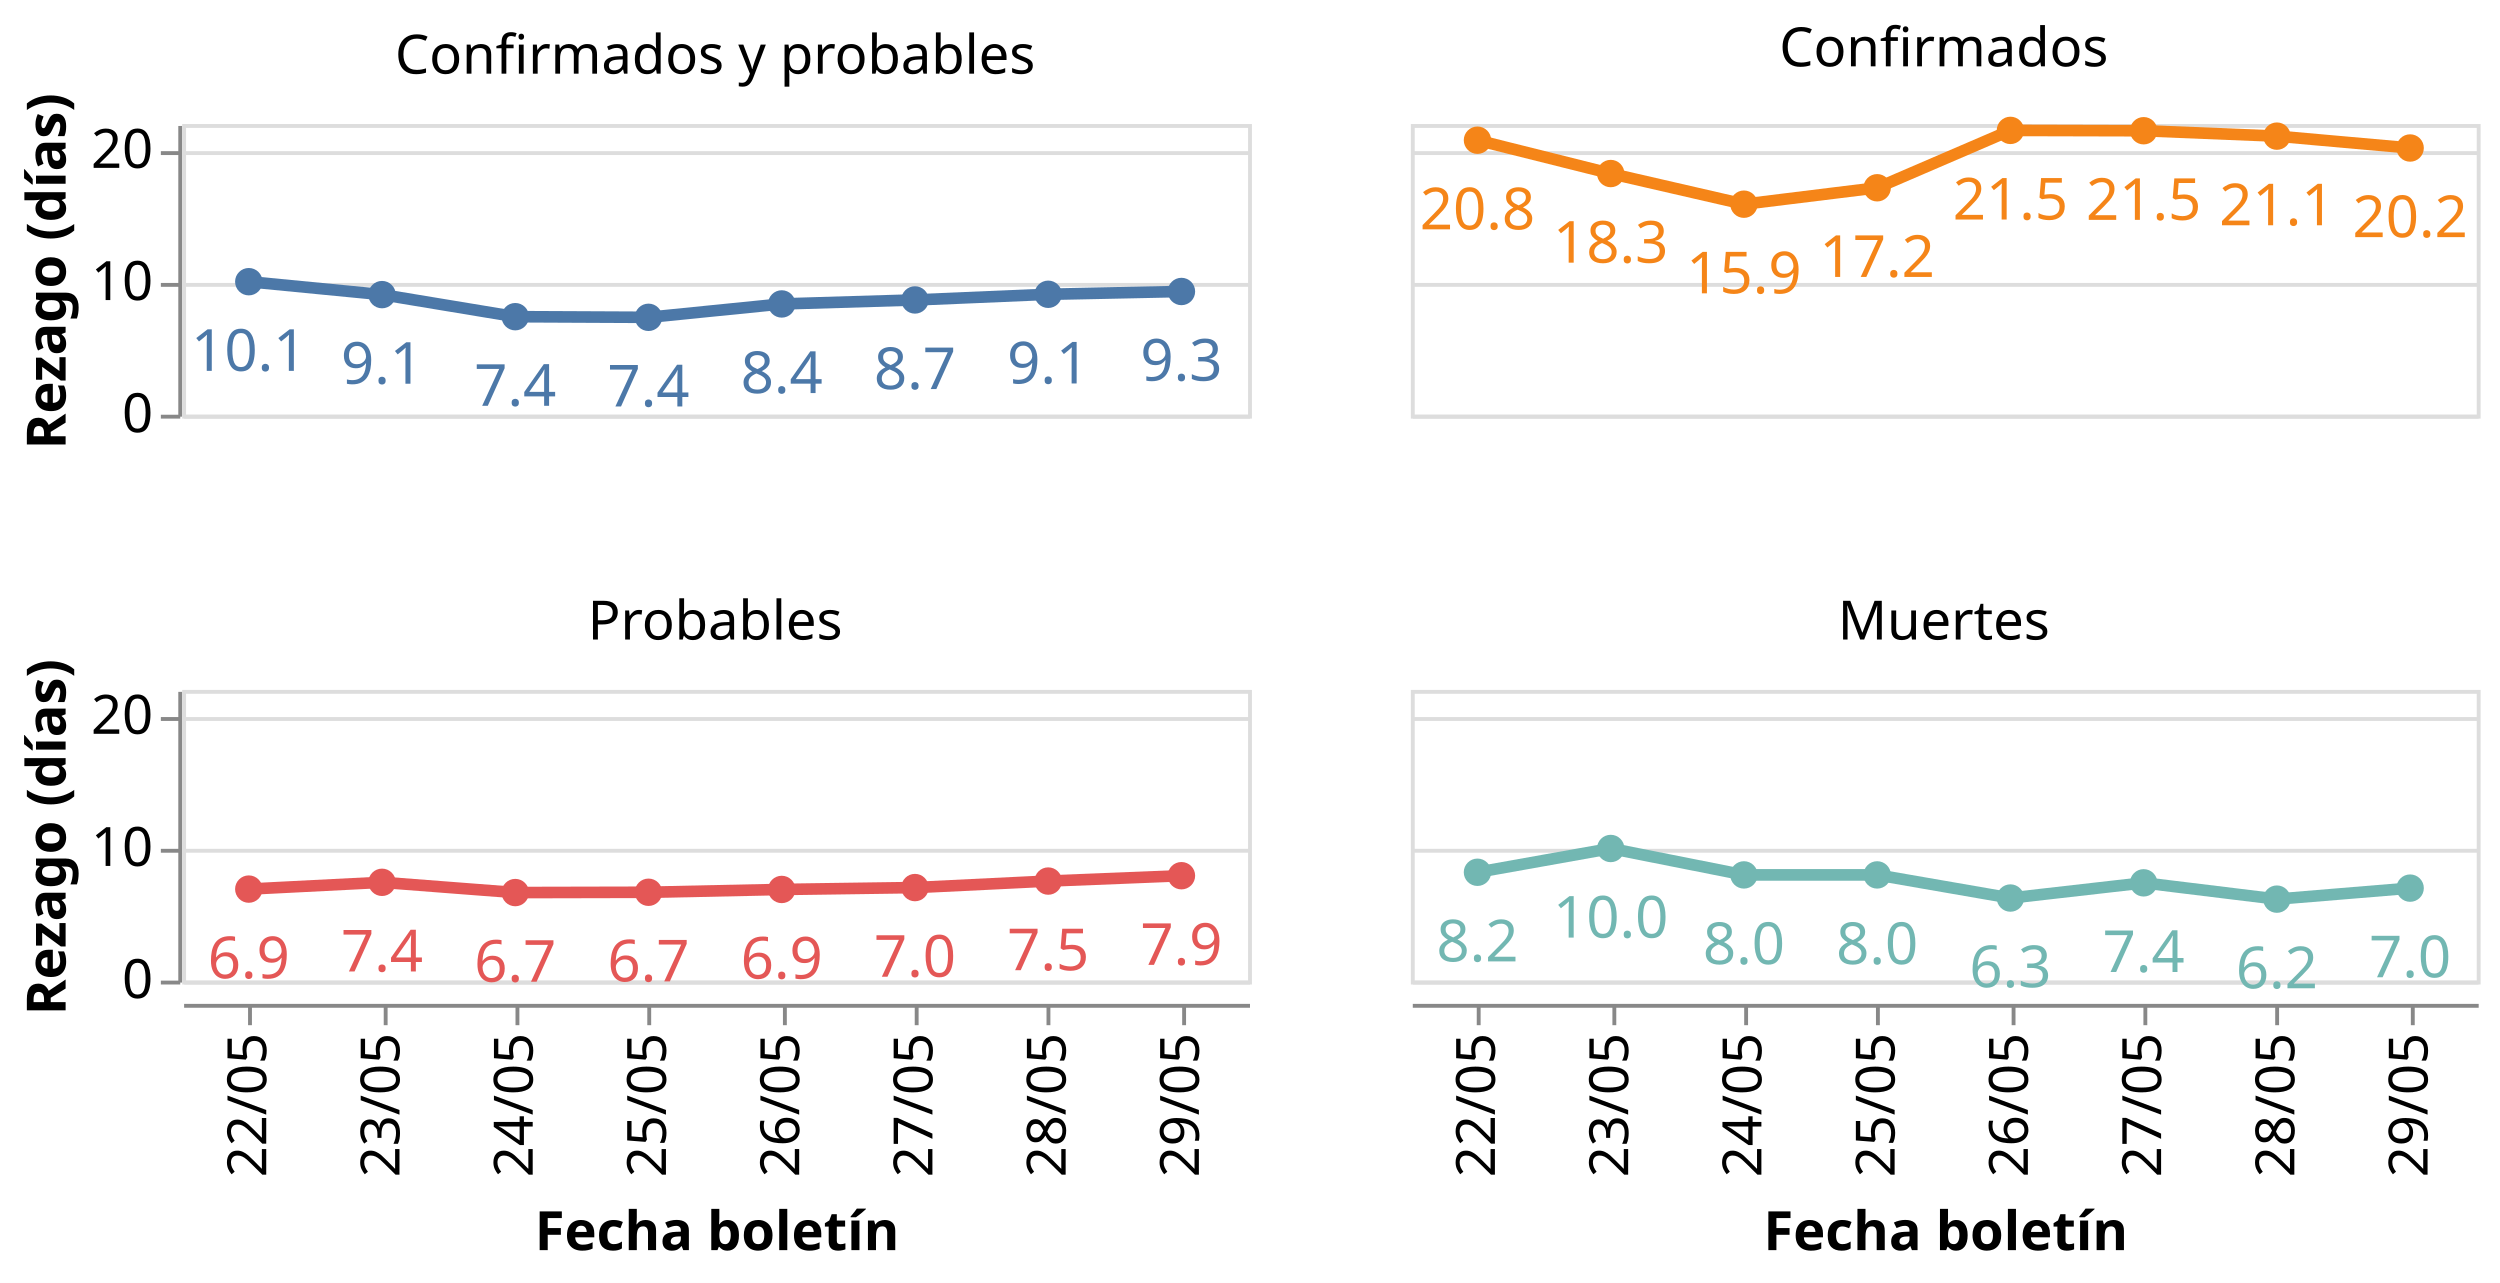
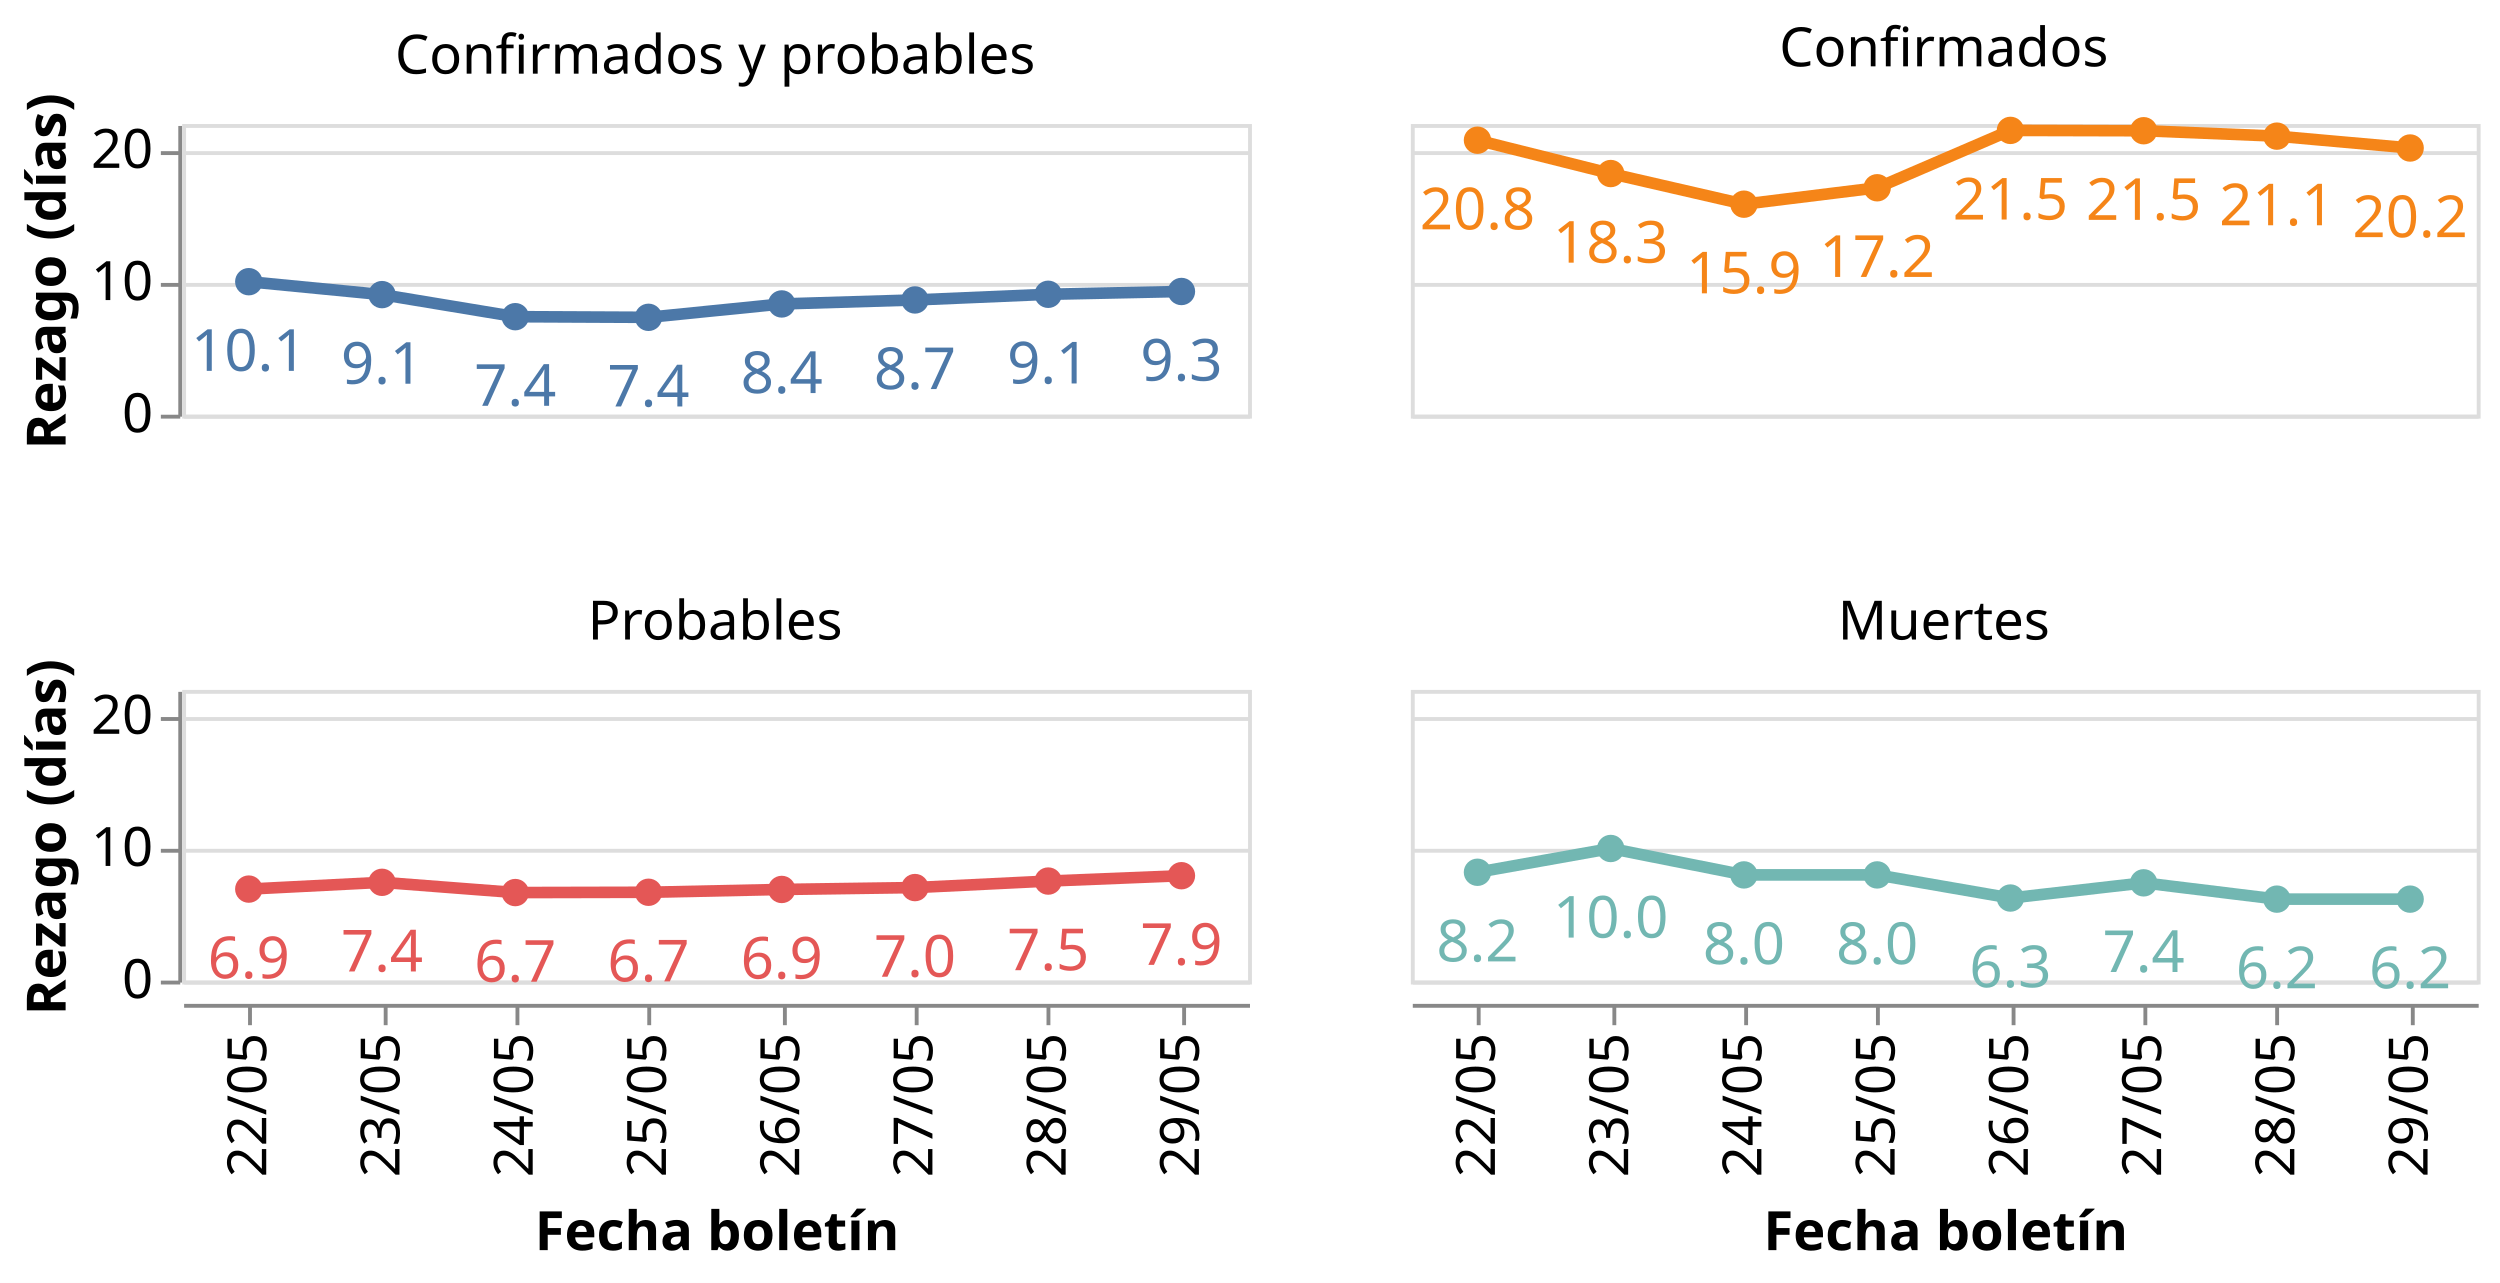
<svg xmlns="http://www.w3.org/2000/svg" class="marks" width="645" height="331" viewBox="0 0 645 331" version="1.1">
  <rect width="645" height="331" style="fill: white;" />
  <g transform="translate(47,32)">
    <g class="mark-group role-frame root">
      <g transform="translate(0,0)">
        <path class="background" d="M0,0h0v0h0Z" style="fill: none;" />
        <g>
          <g class="mark-group role-row-header row_header">
            <g transform="translate(-1,0)">
              <path class="background" d="M0,0h0v75h0Z" style="fill: none;" />
              <g>
                <g class="mark-group role-axis">
                  <g transform="translate(0.5,0.5)">
                    <path class="background" d="M0,0h0v0h0Z" style="pointer-events: none; fill: none;" />
                    <g>
                      <g class="mark-rule role-axis-tick" style="pointer-events: none;">
                        <line transform="translate(0,75)" x2="-5" y2="0" style="fill: none; stroke: #888; stroke-width: 1; opacity: 1;" />
                        <line transform="translate(0,41)" x2="-5" y2="0" style="fill: none; stroke: #888; stroke-width: 1; opacity: 1;" />
                        <line transform="translate(0,7)" x2="-5" y2="0" style="fill: none; stroke: #888; stroke-width: 1; opacity: 1;" />
                      </g>
                      <g class="mark-text role-axis-label" style="pointer-events: none;">
                        <text text-anchor="end" transform="translate(-7,79)" style="font-family: sans-serif; font-size: 14px; fill: #000; opacity: 1;">0</text>
                        <text text-anchor="end" transform="translate(-7,44.90909)" style="font-family: sans-serif; font-size: 14px; fill: #000; opacity: 1;">10</text>
                        <text text-anchor="end" transform="translate(-7,10.81818)" style="font-family: sans-serif; font-size: 14px; fill: #000; opacity: 1;">20</text>
                      </g>
                      <g class="mark-rule role-axis-domain" style="pointer-events: none;">
                        <line transform="translate(0,75)" x2="0" y2="-75" style="fill: none; stroke: #888; stroke-width: 1; opacity: 1;" />
                      </g>
                      <g class="mark-text role-axis-title" style="pointer-events: none;">
                        <text text-anchor="middle" transform="translate(-26.57227,37.5) rotate(-90) translate(0,-3)" style="font-family: sans-serif; font-size: 14px; font-weight: bold; fill: #000; opacity: 1;">Rezago (días)</text>
                      </g>
                    </g>
                    <path class="foreground" d="" style="pointer-events: none; display: none; fill: none;" />
                  </g>
                </g>
              </g>
              <path class="foreground" d="" style="display: none; fill: none;" />
            </g>
            <g transform="translate(-1,146)">
              <path class="background" d="M0,0h0v75h0Z" style="fill: none;" />
              <g>
                <g class="mark-group role-axis">
                  <g transform="translate(0.5,0.5)">
                    <path class="background" d="M0,0h0v0h0Z" style="pointer-events: none; fill: none;" />
                    <g>
                      <g class="mark-rule role-axis-tick" style="pointer-events: none;">
                        <line transform="translate(0,75)" x2="-5" y2="0" style="fill: none; stroke: #888; stroke-width: 1; opacity: 1;" />
                        <line transform="translate(0,41)" x2="-5" y2="0" style="fill: none; stroke: #888; stroke-width: 1; opacity: 1;" />
                        <line transform="translate(0,7)" x2="-5" y2="0" style="fill: none; stroke: #888; stroke-width: 1; opacity: 1;" />
                      </g>
                      <g class="mark-text role-axis-label" style="pointer-events: none;">
                        <text text-anchor="end" transform="translate(-7,79)" style="font-family: sans-serif; font-size: 14px; fill: #000; opacity: 1;">0</text>
                        <text text-anchor="end" transform="translate(-7,44.90909)" style="font-family: sans-serif; font-size: 14px; fill: #000; opacity: 1;">10</text>
                        <text text-anchor="end" transform="translate(-7,10.81818)" style="font-family: sans-serif; font-size: 14px; fill: #000; opacity: 1;">20</text>
                      </g>
                      <g class="mark-rule role-axis-domain" style="pointer-events: none;">
                        <line transform="translate(0,75)" x2="0" y2="-75" style="fill: none; stroke: #888; stroke-width: 1; opacity: 1;" />
                      </g>
                      <g class="mark-text role-axis-title" style="pointer-events: none;">
                        <text text-anchor="middle" transform="translate(-26.57227,37.5) rotate(-90) translate(0,-3)" style="font-family: sans-serif; font-size: 14px; font-weight: bold; fill: #000; opacity: 1;">Rezago (días)</text>
                      </g>
                    </g>
                    <path class="foreground" d="" style="pointer-events: none; display: none; fill: none;" />
                  </g>
                </g>
              </g>
              <path class="foreground" d="" style="display: none; fill: none;" />
            </g>
          </g>
          <g class="mark-group role-column-footer column_footer">
            <g transform="translate(0,227)">
              <path class="background" d="M0,0h275v0h-275Z" style="fill: none;" />
              <g>
                <g class="mark-group role-axis">
                  <g transform="translate(0.5,0.5)">
                    <path class="background" d="M0,0h0v0h0Z" style="pointer-events: none; fill: none;" />
                    <g>
                      <g class="mark-rule role-axis-tick" style="pointer-events: none;">
                        <line transform="translate(17,0)" x2="0" y2="5" style="fill: none; stroke: #888; stroke-width: 1; opacity: 1;" />
                        <line transform="translate(52,0)" x2="0" y2="5" style="fill: none; stroke: #888; stroke-width: 1; opacity: 1;" />
                        <line transform="translate(86,0)" x2="0" y2="5" style="fill: none; stroke: #888; stroke-width: 1; opacity: 1;" />
                        <line transform="translate(120,0)" x2="0" y2="5" style="fill: none; stroke: #888; stroke-width: 1; opacity: 1;" />
                        <line transform="translate(155,0)" x2="0" y2="5" style="fill: none; stroke: #888; stroke-width: 1; opacity: 1;" />
                        <line transform="translate(189,0)" x2="0" y2="5" style="fill: none; stroke: #888; stroke-width: 1; opacity: 1;" />
                        <line transform="translate(223,0)" x2="0" y2="5" style="fill: none; stroke: #888; stroke-width: 1; opacity: 1;" />
                        <line transform="translate(258,0)" x2="0" y2="5" style="fill: none; stroke: #888; stroke-width: 1; opacity: 1;" />
                      </g>
                      <g class="mark-text role-axis-label" style="pointer-events: none;">
                        <text text-anchor="end" transform="translate(17.1875,7) rotate(270) translate(0,4)" style="font-family: sans-serif; font-size: 14px; fill: #000; opacity: 1;">22/05</text>
                        <text text-anchor="end" transform="translate(51.5625,7) rotate(270) translate(0,4)" style="font-family: sans-serif; font-size: 14px; fill: #000; opacity: 1;">23/05</text>
                        <text text-anchor="end" transform="translate(85.9375,7) rotate(270) translate(0,4)" style="font-family: sans-serif; font-size: 14px; fill: #000; opacity: 1;">24/05</text>
                        <text text-anchor="end" transform="translate(120.3125,7) rotate(270) translate(0,4)" style="font-family: sans-serif; font-size: 14px; fill: #000; opacity: 1;">25/05</text>
                        <text text-anchor="end" transform="translate(154.6875,7) rotate(270) translate(0,4)" style="font-family: sans-serif; font-size: 14px; fill: #000; opacity: 1;">26/05</text>
                        <text text-anchor="end" transform="translate(189.0625,7) rotate(270) translate(0,4)" style="font-family: sans-serif; font-size: 14px; fill: #000; opacity: 1;">27/05</text>
                        <text text-anchor="end" transform="translate(223.4375,7) rotate(270) translate(0,4)" style="font-family: sans-serif; font-size: 14px; fill: #000; opacity: 1;">28/05</text>
                        <text text-anchor="end" transform="translate(257.8125,7) rotate(270) translate(0,4)" style="font-family: sans-serif; font-size: 14px; fill: #000; opacity: 1;">29/05</text>
                      </g>
                      <g class="mark-rule role-axis-domain" style="pointer-events: none;">
                        <line transform="translate(0,0)" x2="275" y2="0" style="fill: none; stroke: #888; stroke-width: 1; opacity: 1;" />
                      </g>
                      <g class="mark-text role-axis-title" style="pointer-events: none;">
                        <text text-anchor="middle" transform="translate(137.5,63.03418)" style="font-family: sans-serif; font-size: 14px; font-weight: bold; fill: #000; opacity: 1;">Fecha boletín</text>
                      </g>
                    </g>
                    <path class="foreground" d="" style="pointer-events: none; display: none; fill: none;" />
                  </g>
                </g>
              </g>
              <path class="foreground" d="" style="display: none; fill: none;" />
            </g>
            <g transform="translate(317,227)">
              <path class="background" d="M0,0h275v0h-275Z" style="fill: none;" />
              <g>
                <g class="mark-group role-axis">
                  <g transform="translate(0.5,0.5)">
                    <path class="background" d="M0,0h0v0h0Z" style="pointer-events: none; fill: none;" />
                    <g>
                      <g class="mark-rule role-axis-tick" style="pointer-events: none;">
                        <line transform="translate(17,0)" x2="0" y2="5" style="fill: none; stroke: #888; stroke-width: 1; opacity: 1;" />
                        <line transform="translate(52,0)" x2="0" y2="5" style="fill: none; stroke: #888; stroke-width: 1; opacity: 1;" />
                        <line transform="translate(86,0)" x2="0" y2="5" style="fill: none; stroke: #888; stroke-width: 1; opacity: 1;" />
                        <line transform="translate(120,0)" x2="0" y2="5" style="fill: none; stroke: #888; stroke-width: 1; opacity: 1;" />
                        <line transform="translate(155,0)" x2="0" y2="5" style="fill: none; stroke: #888; stroke-width: 1; opacity: 1;" />
                        <line transform="translate(189,0)" x2="0" y2="5" style="fill: none; stroke: #888; stroke-width: 1; opacity: 1;" />
                        <line transform="translate(223,0)" x2="0" y2="5" style="fill: none; stroke: #888; stroke-width: 1; opacity: 1;" />
                        <line transform="translate(258,0)" x2="0" y2="5" style="fill: none; stroke: #888; stroke-width: 1; opacity: 1;" />
                      </g>
                      <g class="mark-text role-axis-label" style="pointer-events: none;">
                        <text text-anchor="end" transform="translate(17.1875,7) rotate(270) translate(0,4)" style="font-family: sans-serif; font-size: 14px; fill: #000; opacity: 1;">22/05</text>
                        <text text-anchor="end" transform="translate(51.5625,7) rotate(270) translate(0,4)" style="font-family: sans-serif; font-size: 14px; fill: #000; opacity: 1;">23/05</text>
                        <text text-anchor="end" transform="translate(85.9375,7) rotate(270) translate(0,4)" style="font-family: sans-serif; font-size: 14px; fill: #000; opacity: 1;">24/05</text>
                        <text text-anchor="end" transform="translate(120.3125,7) rotate(270) translate(0,4)" style="font-family: sans-serif; font-size: 14px; fill: #000; opacity: 1;">25/05</text>
                        <text text-anchor="end" transform="translate(154.6875,7) rotate(270) translate(0,4)" style="font-family: sans-serif; font-size: 14px; fill: #000; opacity: 1;">26/05</text>
                        <text text-anchor="end" transform="translate(189.0625,7) rotate(270) translate(0,4)" style="font-family: sans-serif; font-size: 14px; fill: #000; opacity: 1;">27/05</text>
                        <text text-anchor="end" transform="translate(223.4375,7) rotate(270) translate(0,4)" style="font-family: sans-serif; font-size: 14px; fill: #000; opacity: 1;">28/05</text>
                        <text text-anchor="end" transform="translate(257.8125,7) rotate(270) translate(0,4)" style="font-family: sans-serif; font-size: 14px; fill: #000; opacity: 1;">29/05</text>
                      </g>
                      <g class="mark-rule role-axis-domain" style="pointer-events: none;">
                        <line transform="translate(0,0)" x2="275" y2="0" style="fill: none; stroke: #888; stroke-width: 1; opacity: 1;" />
                      </g>
                      <g class="mark-text role-axis-title" style="pointer-events: none;">
                        <text text-anchor="middle" transform="translate(137.5,63.03418)" style="font-family: sans-serif; font-size: 14px; font-weight: bold; fill: #000; opacity: 1;">Fecha boletín</text>
                      </g>
                    </g>
                    <path class="foreground" d="" style="pointer-events: none; display: none; fill: none;" />
                  </g>
                </g>
              </g>
              <path class="foreground" d="" style="display: none; fill: none;" />
            </g>
          </g>
          <g class="mark-group role-scope cell">
            <g transform="translate(0,0)">
              <path class="background" d="M0.5,0.5h275v75h-275Z" style="fill: none; stroke: #ddd;" />
              <g>
                <g class="mark-group role-axis">
                  <g transform="translate(0.5,0.5)">
                    <path class="background" d="M0,0h0v0h0Z" style="pointer-events: none; fill: none;" />
                    <g>
                      <g class="mark-rule role-axis-grid" style="pointer-events: none;">
                        <line transform="translate(0,75)" x2="275" y2="0" style="fill: none; stroke: #ddd; stroke-width: 1; opacity: 1;" />
                        <line transform="translate(0,41)" x2="275" y2="0" style="fill: none; stroke: #ddd; stroke-width: 1; opacity: 1;" />
                        <line transform="translate(0,7)" x2="275" y2="0" style="fill: none; stroke: #ddd; stroke-width: 1; opacity: 1;" />
                      </g>
                    </g>
                    <path class="foreground" d="" style="pointer-events: none; display: none; fill: none;" />
                  </g>
                </g>
                <g class="mark-group role-scope child_layer_0_layer_0_pathgroup">
                  <g transform="translate(0,0)">
                    <path class="background" d="M0,0h275v75h-275Z" style="fill: none;" />
                    <g>
                      <g class="mark-line role-mark child_layer_0_layer_0_marks">
                        <path d="M17.188,40.676L51.562,44.011L85.938,49.705L120.312,49.869L154.688,46.418L189.062,45.385L223.438,43.926L257.812,43.204" style="fill: none; stroke: #4c78a8; stroke-width: 3;" />
                      </g>
                    </g>
                    <path class="foreground" d="" style="display: none; fill: none;" />
                  </g>
                </g>
                <g class="mark-symbol role-mark child_layer_0_layer_1_marks">
                  <path transform="translate(17.1875,40.67559)" d="M3.536,0A3.536,3.536,0,1,1,-3.536,0A3.536,3.536,0,1,1,3.536,0" style="fill: #4c78a8; stroke-width: 2; opacity: 1;" />
                  <path transform="translate(51.5625,44.01055)" d="M3.536,0A3.536,3.536,0,1,1,-3.536,0A3.536,3.536,0,1,1,3.536,0" style="fill: #4c78a8; stroke-width: 2; opacity: 1;" />
                  <path transform="translate(85.9375,49.70455)" d="M3.536,0A3.536,3.536,0,1,1,-3.536,0A3.536,3.536,0,1,1,3.536,0" style="fill: #4c78a8; stroke-width: 2; opacity: 1;" />
                  <path transform="translate(120.3125,49.86863)" d="M3.536,0A3.536,3.536,0,1,1,-3.536,0A3.536,3.536,0,1,1,3.536,0" style="fill: #4c78a8; stroke-width: 2; opacity: 1;" />
                  <path transform="translate(154.6875,46.41757)" d="M3.536,0A3.536,3.536,0,1,1,-3.536,0A3.536,3.536,0,1,1,3.536,0" style="fill: #4c78a8; stroke-width: 2; opacity: 1;" />
                  <path transform="translate(189.0625,45.38501)" d="M3.536,0A3.536,3.536,0,1,1,-3.536,0A3.536,3.536,0,1,1,3.536,0" style="fill: #4c78a8; stroke-width: 2; opacity: 1;" />
                  <path transform="translate(223.4375,43.92589)" d="M3.536,0A3.536,3.536,0,1,1,-3.536,0A3.536,3.536,0,1,1,3.536,0" style="fill: #4c78a8; stroke-width: 2; opacity: 1;" />
                  <path transform="translate(257.8125,43.20388)" d="M3.536,0A3.536,3.536,0,1,1,-3.536,0A3.536,3.536,0,1,1,3.536,0" style="fill: #4c78a8; stroke-width: 2; opacity: 1;" />
                </g>
                <g class="mark-text role-mark child_layer_1_marks">
                  <text text-anchor="middle" transform="translate(17.1875,63.67559)" style="font-family: sans-serif; font-size: 15px; fill: #4c78a8;">10.1</text>
                  <text text-anchor="middle" transform="translate(51.5625,67.01055)" style="font-family: sans-serif; font-size: 15px; fill: #4c78a8;">9.1</text>
                  <text text-anchor="middle" transform="translate(85.9375,72.70455)" style="font-family: sans-serif; font-size: 15px; fill: #4c78a8;">7.4</text>
                  <text text-anchor="middle" transform="translate(120.3125,72.86863)" style="font-family: sans-serif; font-size: 15px; fill: #4c78a8;">7.4</text>
                  <text text-anchor="middle" transform="translate(154.6875,69.41757)" style="font-family: sans-serif; font-size: 15px; fill: #4c78a8;">8.4</text>
                  <text text-anchor="middle" transform="translate(189.0625,68.38501)" style="font-family: sans-serif; font-size: 15px; fill: #4c78a8;">8.7</text>
                  <text text-anchor="middle" transform="translate(223.4375,66.92589)" style="font-family: sans-serif; font-size: 15px; fill: #4c78a8;">9.1</text>
                  <text text-anchor="middle" transform="translate(257.8125,66.20388)" style="font-family: sans-serif; font-size: 15px; fill: #4c78a8;">9.3</text>
                </g>
                <g class="mark-group role-title">
                  <g transform="translate(137.5,-24)">
                    <path class="background" d="M0,0h0v0h0Z" style="pointer-events: none; fill: none;" />
                    <g>
                      <g class="mark-text role-title-text" style="pointer-events: none;">
                        <text text-anchor="middle" transform="translate(0,11)" style="font-family: sans-serif; font-size: 14px; fill: #000; opacity: 1;">Confirmados y probables</text>
                      </g>
                    </g>
                    <path class="foreground" d="" style="pointer-events: none; display: none; fill: none;" />
                  </g>
                </g>
              </g>
              <path class="foreground" d="" style="display: none; fill: none;" />
            </g>
            <g transform="translate(317,0)">
              <path class="background" d="M0.5,0.5h275v75h-275Z" style="fill: none; stroke: #ddd;" />
              <g>
                <g class="mark-group role-axis">
                  <g transform="translate(0.5,0.5)">
                    <path class="background" d="M0,0h0v0h0Z" style="pointer-events: none; fill: none;" />
                    <g>
                      <g class="mark-rule role-axis-grid" style="pointer-events: none;">
                        <line transform="translate(0,75)" x2="275" y2="0" style="fill: none; stroke: #ddd; stroke-width: 1; opacity: 1;" />
                        <line transform="translate(0,41)" x2="275" y2="0" style="fill: none; stroke: #ddd; stroke-width: 1; opacity: 1;" />
                        <line transform="translate(0,7)" x2="275" y2="0" style="fill: none; stroke: #ddd; stroke-width: 1; opacity: 1;" />
                      </g>
                    </g>
                    <path class="foreground" d="" style="pointer-events: none; display: none; fill: none;" />
                  </g>
                </g>
                <g class="mark-group role-scope child_layer_0_layer_0_pathgroup">
                  <g transform="translate(0,0)">
                    <path class="background" d="M0,0h275v75h-275Z" style="fill: none;" />
                    <g>
                      <g class="mark-line role-mark child_layer_0_layer_0_marks">
                        <path d="M17.188,4.173L51.562,12.774L85.938,20.682L120.312,16.444L154.688,1.641L189.062,1.73L223.438,3.125L257.812,6.185" style="fill: none; stroke: #f58518; stroke-width: 3;" />
                      </g>
                    </g>
                    <path class="foreground" d="" style="display: none; fill: none;" />
                  </g>
                </g>
                <g class="mark-symbol role-mark child_layer_0_layer_1_marks">
                  <path transform="translate(17.1875,4.173197)" d="M3.536,0A3.536,3.536,0,1,1,-3.536,0A3.536,3.536,0,1,1,3.536,0" style="fill: #f58518; stroke-width: 2; opacity: 1;" />
                  <path transform="translate(51.5625,12.77382)" d="M3.536,0A3.536,3.536,0,1,1,-3.536,0A3.536,3.536,0,1,1,3.536,0" style="fill: #f58518; stroke-width: 2; opacity: 1;" />
                  <path transform="translate(85.9375,20.68182)" d="M3.536,0A3.536,3.536,0,1,1,-3.536,0A3.536,3.536,0,1,1,3.536,0" style="fill: #f58518; stroke-width: 2; opacity: 1;" />
                  <path transform="translate(120.3125,16.44385)" d="M3.536,0A3.536,3.536,0,1,1,-3.536,0A3.536,3.536,0,1,1,3.536,0" style="fill: #f58518; stroke-width: 2; opacity: 1;" />
                  <path transform="translate(154.6875,1.641414)" d="M3.536,0A3.536,3.536,0,1,1,-3.536,0A3.536,3.536,0,1,1,3.536,0" style="fill: #f58518; stroke-width: 2; opacity: 1;" />
                  <path transform="translate(189.0625,1.729986)" d="M3.536,0A3.536,3.536,0,1,1,-3.536,0A3.536,3.536,0,1,1,3.536,0" style="fill: #f58518; stroke-width: 2; opacity: 1;" />
                  <path transform="translate(223.4375,3.125)" d="M3.536,0A3.536,3.536,0,1,1,-3.536,0A3.536,3.536,0,1,1,3.536,0" style="fill: #f58518; stroke-width: 2; opacity: 1;" />
                  <path transform="translate(257.8125,6.185065)" d="M3.536,0A3.536,3.536,0,1,1,-3.536,0A3.536,3.536,0,1,1,3.536,0" style="fill: #f58518; stroke-width: 2; opacity: 1;" />
                </g>
                <g class="mark-text role-mark child_layer_1_marks">
                  <text text-anchor="middle" transform="translate(17.1875,27.1732)" style="font-family: sans-serif; font-size: 15px; fill: #f58518;">20.8</text>
                  <text text-anchor="middle" transform="translate(51.5625,35.77382)" style="font-family: sans-serif; font-size: 15px; fill: #f58518;">18.3</text>
                  <text text-anchor="middle" transform="translate(85.9375,43.68182)" style="font-family: sans-serif; font-size: 15px; fill: #f58518;">15.9</text>
                  <text text-anchor="middle" transform="translate(120.3125,39.44385)" style="font-family: sans-serif; font-size: 15px; fill: #f58518;">17.2</text>
                  <text text-anchor="middle" transform="translate(154.6875,24.64141)" style="font-family: sans-serif; font-size: 15px; fill: #f58518;">21.5</text>
                  <text text-anchor="middle" transform="translate(189.0625,24.72999)" style="font-family: sans-serif; font-size: 15px; fill: #f58518;">21.5</text>
                  <text text-anchor="middle" transform="translate(223.4375,26.125)" style="font-family: sans-serif; font-size: 15px; fill: #f58518;">21.1</text>
                  <text text-anchor="middle" transform="translate(257.8125,29.18506)" style="font-family: sans-serif; font-size: 15px; fill: #f58518;">20.2</text>
                </g>
                <g class="mark-group role-title">
                  <g transform="translate(137.5,-25.89412)">
                    <path class="background" d="M0,0h0v0h0Z" style="pointer-events: none; fill: none;" />
                    <g>
                      <g class="mark-text role-title-text" style="pointer-events: none;">
                        <text text-anchor="middle" transform="translate(0,11)" style="font-family: sans-serif; font-size: 14px; fill: #000; opacity: 1;">Confirmados</text>
                      </g>
                    </g>
                    <path class="foreground" d="" style="pointer-events: none; display: none; fill: none;" />
                  </g>
                </g>
              </g>
              <path class="foreground" d="" style="display: none; fill: none;" />
            </g>
            <g transform="translate(0,146)">
              <path class="background" d="M0.5,0.5h275v75h-275Z" style="fill: none; stroke: #ddd;" />
              <g>
                <g class="mark-group role-axis">
                  <g transform="translate(0.5,0.5)">
                    <path class="background" d="M0,0h0v0h0Z" style="pointer-events: none; fill: none;" />
                    <g>
                      <g class="mark-rule role-axis-grid" style="pointer-events: none;">
                        <line transform="translate(0,75)" x2="275" y2="0" style="fill: none; stroke: #ddd; stroke-width: 1; opacity: 1;" />
                        <line transform="translate(0,41)" x2="275" y2="0" style="fill: none; stroke: #ddd; stroke-width: 1; opacity: 1;" />
                        <line transform="translate(0,7)" x2="275" y2="0" style="fill: none; stroke: #ddd; stroke-width: 1; opacity: 1;" />
                      </g>
                    </g>
                    <path class="foreground" d="" style="pointer-events: none; display: none; fill: none;" />
                  </g>
                </g>
                <g class="mark-group role-scope child_layer_0_layer_0_pathgroup">
                  <g transform="translate(0,0)">
                    <path class="background" d="M0,0h275v75h-275Z" style="fill: none;" />
                    <g>
                      <g class="mark-line role-mark child_layer_0_layer_0_marks">
                        <path d="M17.188,51.387L51.562,49.639L85.938,52.284L120.312,52.205L154.688,51.479L189.062,50.995L223.438,49.316L257.812,47.933" style="fill: none; stroke: #e45756; stroke-width: 3;" />
                      </g>
                    </g>
                    <path class="foreground" d="" style="display: none; fill: none;" />
                  </g>
                </g>
                <g class="mark-symbol role-mark child_layer_0_layer_1_marks">
                  <path transform="translate(17.1875,51.38665)" d="M3.536,0A3.536,3.536,0,1,1,-3.536,0A3.536,3.536,0,1,1,3.536,0" style="fill: #e45756; stroke-width: 2; opacity: 1;" />
                  <path transform="translate(51.5625,49.63933)" d="M3.536,0A3.536,3.536,0,1,1,-3.536,0A3.536,3.536,0,1,1,3.536,0" style="fill: #e45756; stroke-width: 2; opacity: 1;" />
                  <path transform="translate(85.9375,52.28398)" d="M3.536,0A3.536,3.536,0,1,1,-3.536,0A3.536,3.536,0,1,1,3.536,0" style="fill: #e45756; stroke-width: 2; opacity: 1;" />
                  <path transform="translate(120.3125,52.20478)" d="M3.536,0A3.536,3.536,0,1,1,-3.536,0A3.536,3.536,0,1,1,3.536,0" style="fill: #e45756; stroke-width: 2; opacity: 1;" />
                  <path transform="translate(154.6875,51.47942)" d="M3.536,0A3.536,3.536,0,1,1,-3.536,0A3.536,3.536,0,1,1,3.536,0" style="fill: #e45756; stroke-width: 2; opacity: 1;" />
                  <path transform="translate(189.0625,50.99488)" d="M3.536,0A3.536,3.536,0,1,1,-3.536,0A3.536,3.536,0,1,1,3.536,0" style="fill: #e45756; stroke-width: 2; opacity: 1;" />
                  <path transform="translate(223.4375,49.3161)" d="M3.536,0A3.536,3.536,0,1,1,-3.536,0A3.536,3.536,0,1,1,3.536,0" style="fill: #e45756; stroke-width: 2; opacity: 1;" />
                  <path transform="translate(257.8125,47.93256)" d="M3.536,0A3.536,3.536,0,1,1,-3.536,0A3.536,3.536,0,1,1,3.536,0" style="fill: #e45756; stroke-width: 2; opacity: 1;" />
                </g>
                <g class="mark-text role-mark child_layer_1_marks">
                  <text text-anchor="middle" transform="translate(17.1875,74.38665)" style="font-family: sans-serif; font-size: 15px; fill: #e45756;">6.9</text>
                  <text text-anchor="middle" transform="translate(51.5625,72.63933)" style="font-family: sans-serif; font-size: 15px; fill: #e45756;">7.4</text>
                  <text text-anchor="middle" transform="translate(85.9375,75.28398)" style="font-family: sans-serif; font-size: 15px; fill: #e45756;">6.7</text>
                  <text text-anchor="middle" transform="translate(120.3125,75.20478)" style="font-family: sans-serif; font-size: 15px; fill: #e45756;">6.7</text>
                  <text text-anchor="middle" transform="translate(154.6875,74.47942)" style="font-family: sans-serif; font-size: 15px; fill: #e45756;">6.9</text>
                  <text text-anchor="middle" transform="translate(189.0625,73.99488)" style="font-family: sans-serif; font-size: 15px; fill: #e45756;">7.0</text>
                  <text text-anchor="middle" transform="translate(223.4375,72.3161)" style="font-family: sans-serif; font-size: 15px; fill: #e45756;">7.5</text>
                  <text text-anchor="middle" transform="translate(257.8125,70.93256)" style="font-family: sans-serif; font-size: 15px; fill: #e45756;">7.9</text>
                </g>
                <g class="mark-group role-title">
                  <g transform="translate(137.5,-24)">
                    <path class="background" d="M0,0h0v0h0Z" style="pointer-events: none; fill: none;" />
                    <g>
                      <g class="mark-text role-title-text" style="pointer-events: none;">
                        <text text-anchor="middle" transform="translate(0,11)" style="font-family: sans-serif; font-size: 14px; fill: #000; opacity: 1;">Probables</text>
                      </g>
                    </g>
                    <path class="foreground" d="" style="pointer-events: none; display: none; fill: none;" />
                  </g>
                </g>
              </g>
              <path class="foreground" d="" style="display: none; fill: none;" />
            </g>
            <g transform="translate(317,146)">
              <path class="background" d="M0.5,0.5h275v75h-275Z" style="fill: none; stroke: #ddd;" />
              <g>
                <g class="mark-group role-axis">
                  <g transform="translate(0.5,0.5)">
                    <path class="background" d="M0,0h0v0h0Z" style="pointer-events: none; fill: none;" />
                    <g>
                      <g class="mark-rule role-axis-grid" style="pointer-events: none;">
                        <line transform="translate(0,75)" x2="275" y2="0" style="fill: none; stroke: #ddd; stroke-width: 1; opacity: 1;" />
                        <line transform="translate(0,41)" x2="275" y2="0" style="fill: none; stroke: #ddd; stroke-width: 1; opacity: 1;" />
                        <line transform="translate(0,7)" x2="275" y2="0" style="fill: none; stroke: #ddd; stroke-width: 1; opacity: 1;" />
                      </g>
                    </g>
                    <path class="foreground" d="" style="pointer-events: none; display: none; fill: none;" />
                  </g>
                </g>
                <g class="mark-group role-scope child_layer_0_layer_0_pathgroup">
                  <g transform="translate(0,0)">
                    <path class="background" d="M0,0h275v75h-275Z" style="fill: none;" />
                    <g>
                      <g class="mark-line role-mark child_layer_0_layer_0_marks">
-                         <path d="M17.188,47.045L51.562,40.909L85.938,47.727L120.312,47.727L154.688,53.693L189.062,49.773L223.438,53.977L257.812,51.136" style="fill: none; stroke: #72b7b2; stroke-width: 3;" />
+                         <path d="M17.188,47.045L51.562,40.909L85.938,47.727L120.312,47.727L154.688,53.693L189.062,49.773L223.438,53.977L257.812,53.977" style="fill: none; stroke: #72b7b2; stroke-width: 3;" />
                      </g>
                    </g>
                    <path class="foreground" d="" style="display: none; fill: none;" />
                  </g>
                </g>
                <g class="mark-symbol role-mark child_layer_0_layer_1_marks">
                  <path transform="translate(17.1875,47.04545)" d="M3.536,0A3.536,3.536,0,1,1,-3.536,0A3.536,3.536,0,1,1,3.536,0" style="fill: #72b7b2; stroke-width: 2; opacity: 1;" />
                  <path transform="translate(51.5625,40.90909)" d="M3.536,0A3.536,3.536,0,1,1,-3.536,0A3.536,3.536,0,1,1,3.536,0" style="fill: #72b7b2; stroke-width: 2; opacity: 1;" />
                  <path transform="translate(85.9375,47.72727)" d="M3.536,0A3.536,3.536,0,1,1,-3.536,0A3.536,3.536,0,1,1,3.536,0" style="fill: #72b7b2; stroke-width: 2; opacity: 1;" />
                  <path transform="translate(120.3125,47.72727)" d="M3.536,0A3.536,3.536,0,1,1,-3.536,0A3.536,3.536,0,1,1,3.536,0" style="fill: #72b7b2; stroke-width: 2; opacity: 1;" />
                  <path transform="translate(154.6875,53.69318)" d="M3.536,0A3.536,3.536,0,1,1,-3.536,0A3.536,3.536,0,1,1,3.536,0" style="fill: #72b7b2; stroke-width: 2; opacity: 1;" />
                  <path transform="translate(189.0625,49.77273)" d="M3.536,0A3.536,3.536,0,1,1,-3.536,0A3.536,3.536,0,1,1,3.536,0" style="fill: #72b7b2; stroke-width: 2; opacity: 1;" />
                  <path transform="translate(223.4375,53.97727)" d="M3.536,0A3.536,3.536,0,1,1,-3.536,0A3.536,3.536,0,1,1,3.536,0" style="fill: #72b7b2; stroke-width: 2; opacity: 1;" />
-                   <path transform="translate(257.8125,51.13636)" d="M3.536,0A3.536,3.536,0,1,1,-3.536,0A3.536,3.536,0,1,1,3.536,0" style="fill: #72b7b2; stroke-width: 2; opacity: 1;" />
+                   <path transform="translate(257.8125,53.97727)" d="M3.536,0A3.536,3.536,0,1,1,-3.536,0A3.536,3.536,0,1,1,3.536,0" style="fill: #72b7b2; stroke-width: 2; opacity: 1;" />
                </g>
                <g class="mark-text role-mark child_layer_1_marks">
                  <text text-anchor="middle" transform="translate(17.1875,70.04545)" style="font-family: sans-serif; font-size: 15px; fill: #72b7b2;">8.2</text>
                  <text text-anchor="middle" transform="translate(51.5625,63.90909)" style="font-family: sans-serif; font-size: 15px; fill: #72b7b2;">10.0</text>
                  <text text-anchor="middle" transform="translate(85.9375,70.72727)" style="font-family: sans-serif; font-size: 15px; fill: #72b7b2;">8.0</text>
                  <text text-anchor="middle" transform="translate(120.3125,70.72727)" style="font-family: sans-serif; font-size: 15px; fill: #72b7b2;">8.0</text>
                  <text text-anchor="middle" transform="translate(154.6875,76.69318)" style="font-family: sans-serif; font-size: 15px; fill: #72b7b2;">6.3</text>
                  <text text-anchor="middle" transform="translate(189.0625,72.77273)" style="font-family: sans-serif; font-size: 15px; fill: #72b7b2;">7.4</text>
                  <text text-anchor="middle" transform="translate(223.4375,76.97727)" style="font-family: sans-serif; font-size: 15px; fill: #72b7b2;">6.2</text>
-                   <text text-anchor="middle" transform="translate(257.8125,74.13636)" style="font-family: sans-serif; font-size: 15px; fill: #72b7b2;">7.0</text>
+                   <text text-anchor="middle" transform="translate(257.8125,76.97727)" style="font-family: sans-serif; font-size: 15px; fill: #72b7b2;">6.2</text>
                </g>
                <g class="mark-group role-title">
                  <g transform="translate(137.5,-24)">
                    <path class="background" d="M0,0h0v0h0Z" style="pointer-events: none; fill: none;" />
                    <g>
                      <g class="mark-text role-title-text" style="pointer-events: none;">
                        <text text-anchor="middle" transform="translate(0,11)" style="font-family: sans-serif; font-size: 14px; fill: #000; opacity: 1;">Muertes</text>
                      </g>
                    </g>
                    <path class="foreground" d="" style="pointer-events: none; display: none; fill: none;" />
                  </g>
                </g>
              </g>
              <path class="foreground" d="" style="display: none; fill: none;" />
            </g>
          </g>
        </g>
        <path class="foreground" d="" style="display: none; fill: none;" />
      </g>
    </g>
  </g>
</svg>
